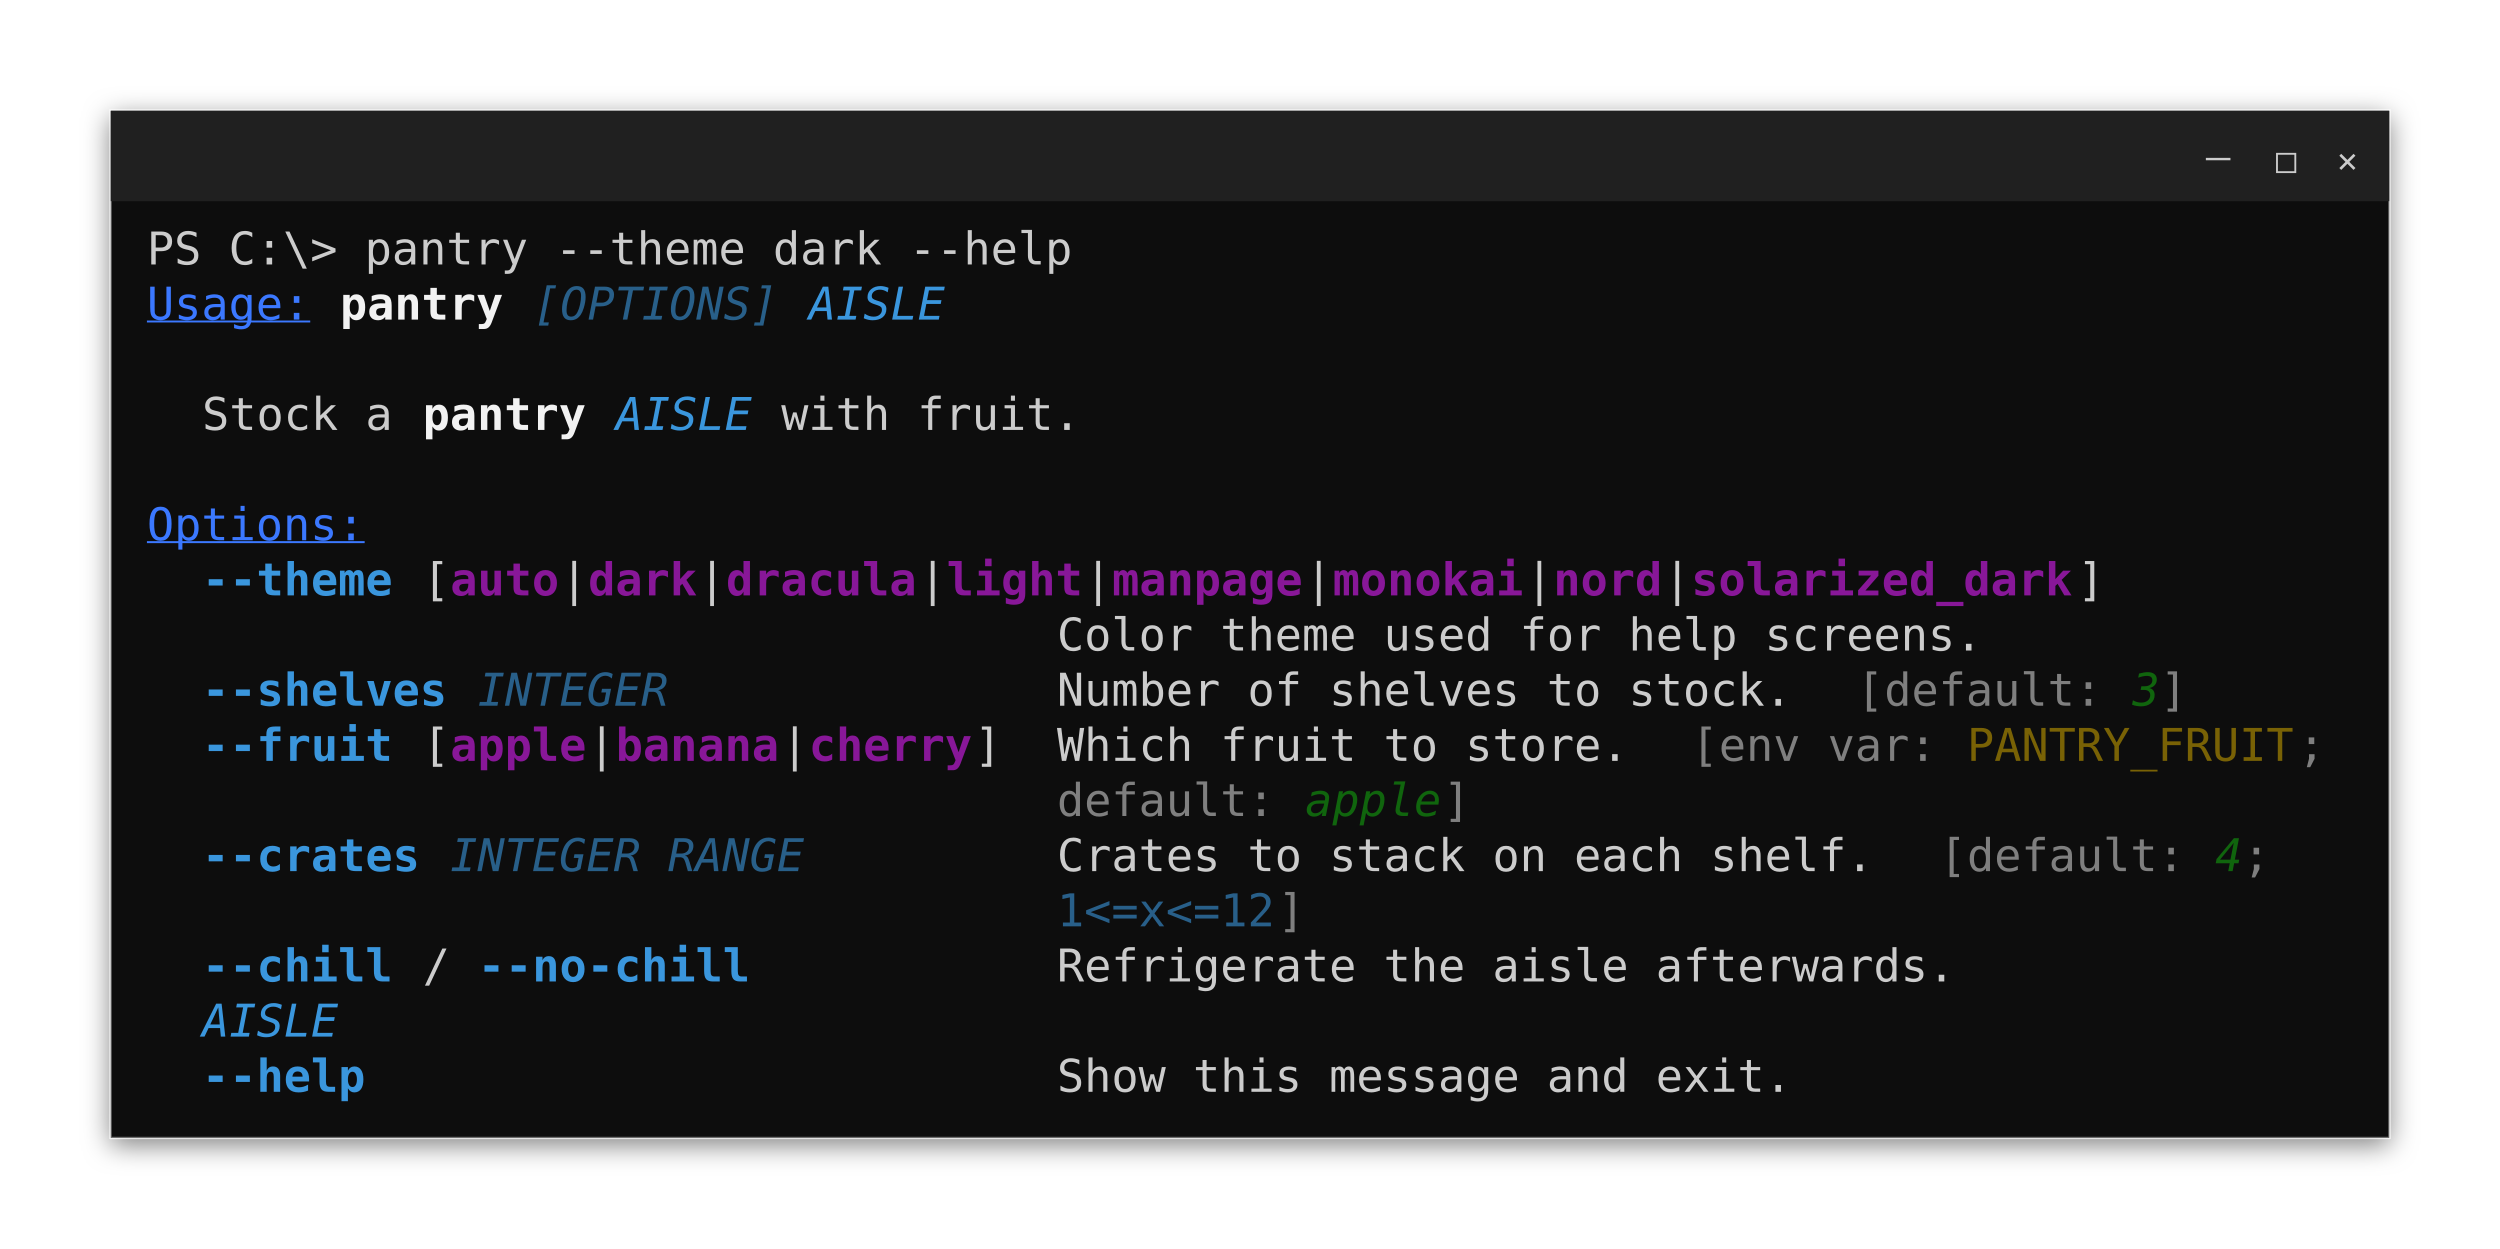
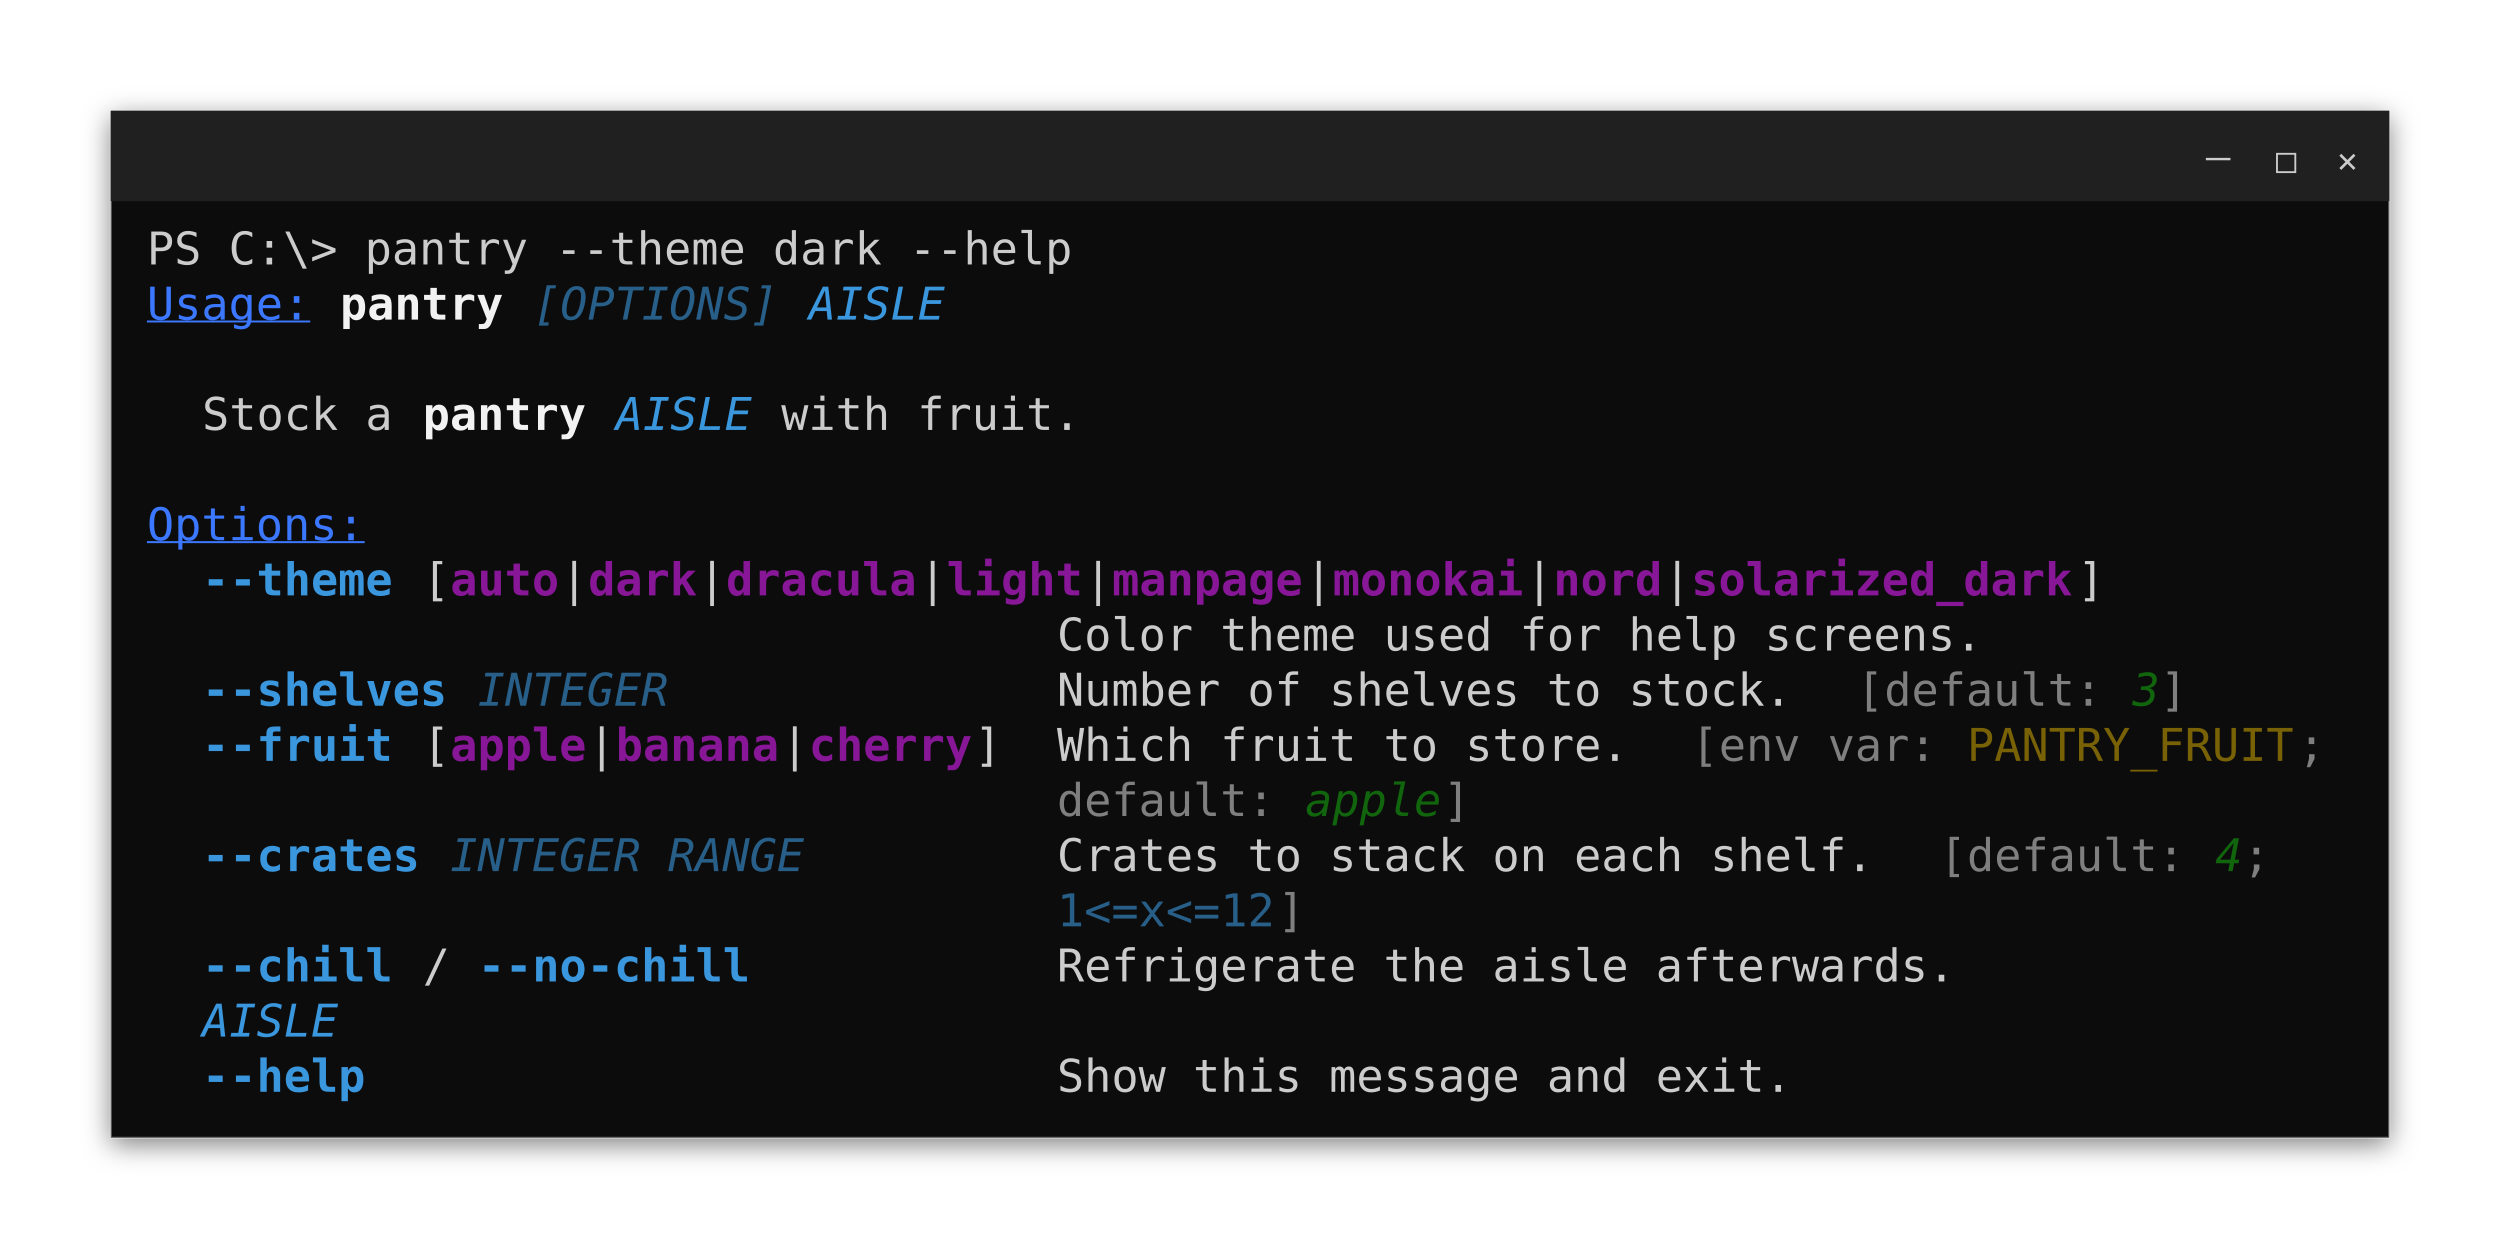
<svg xmlns="http://www.w3.org/2000/svg" viewBox="0 0 1106 552.4">
  <style>
    .preset-windows-screen-matrix {
        font-family: 'Cascadia Code', 'Cascadia Mono', Consolas, monospace;
        font-size: 20px;
        line-height: 24.4px;
        font-variant-east-asian: full-width;
    }
    .preset-windows-screen-title {
        font-size: 18px;
        font-weight: bold;
        font-family: 'Cascadia Code', 'Cascadia Mono', Consolas, monospace;
    }
    .preset-windows-screen-r1 { fill: #cccccc }
    .preset-windows-screen-r2 { fill: #3b78ff;text-decoration: underline }
    .preset-windows-screen-r3 { fill: #f2f2f2;font-weight: bold }
    .preset-windows-screen-r4 { fill: #285f89;font-style: italic }
    .preset-windows-screen-r5 { fill: #3a96dd;font-style: italic }
    .preset-windows-screen-r6 { fill: #3a96dd;font-weight: bold }
    .preset-windows-screen-r7 { fill: #881798;font-weight: bold }
    .preset-windows-screen-r8 { fill: #7f7f7f }
    .preset-windows-screen-r9 { fill: #10650d;font-style: italic }
    .preset-windows-screen-r10 { fill: #796205 }
    .preset-windows-screen-r11 { fill: #285f89 }
</style>
  <defs>
    <clipPath id="preset-windows-screen-clip">
      <rect x="0" y="0" width="976" height="390.4" />
    </clipPath>
    <filter id="preset-windows-screen-shadow" x="-50%" y="-50%" width="200%" height="200%">
-       <feDropShadow dx="0" dy="3" stdDeviation="6" flood-color="rgba(0,0,0,0.5)" />
+       <feGaussianBlur in="SourceAlpha" stdDeviation="6" />
+       <feOffset dx="0" dy="3" result="cast" />
+       <feFlood flood-color="rgba(0,0,0,0.5)" />
+       <feComposite in2="cast" operator="in" />
    </filter>
  </defs>
-   <rect fill="#0c0c0c" stroke="rgba(255,255,255,0.35)" stroke-width="1" x="49" y="49" width="1008" height="454.4" rx="0" filter="url(#preset-windows-screen-shadow)" />
+   <rect filter="url(#preset-windows-screen-shadow)" x="49" y="49" width="1008" height="454.4" rx="0" />
+   <rect fill="#0c0c0c" stroke="rgba(255,255,255,0.35)" stroke-width="1" x="49" y="49" width="1008" height="454.4" rx="0" />
  <rect fill="#202020" x="49" y="49" width="1008" height="40" />
  <g transform="translate(49, 49)">
    <text x="994" y="27" text-anchor="end" fill="#cccccc" font-family="'Cascadia Code', 'Cascadia Mono', Consolas, monospace" font-size="15">－  □  ✕</text>
  </g>
  <g transform="translate(65, 97)" clip-path="url(#preset-windows-screen-clip)">
-     <g class="preset-windows-screen-matrix">
+     <g class="preset-windows-screen-matrix" font-family="'Cascadia Code', 'Cascadia Mono', Consolas, monospace" font-size="20" fill="#cccccc">
      <text class="preset-windows-screen-r1" x="0" y="20" textLength="414.8">PS C:\&gt; pantry --theme dark --help</text>
      <text class="preset-windows-screen-r2" x="0" y="44.4" textLength="73.2">Usage:</text>
      <text class="preset-windows-screen-r3" x="85.4" y="44.4" textLength="73.2">pantry</text>
      <text class="preset-windows-screen-r4" x="170.8" y="44.4" textLength="109.8">[OPTIONS]</text>
      <text class="preset-windows-screen-r5" x="292.8" y="44.4" textLength="61">AISLE</text>
      <text class="preset-windows-screen-r1" x="24.4" y="93.2" textLength="85.4">Stock a</text>
      <text class="preset-windows-screen-r3" x="122" y="93.2" textLength="73.2">pantry</text>
      <text class="preset-windows-screen-r5" x="207.4" y="93.2" textLength="61">AISLE</text>
      <text class="preset-windows-screen-r1" x="280.6" y="93.2" textLength="134.2">with fruit.</text>
      <text class="preset-windows-screen-r2" x="0" y="142" textLength="97.6">Options:</text>
      <text class="preset-windows-screen-r6" x="24.4" y="166.4" textLength="85.4">--theme</text>
      <text class="preset-windows-screen-r1" x="122" y="166.4" textLength="12.2">[</text>
      <text class="preset-windows-screen-r7" x="134.2" y="166.4" textLength="48.8">auto</text>
      <text class="preset-windows-screen-r1" x="183" y="166.4" textLength="12.2">|</text>
      <text class="preset-windows-screen-r7" x="195.2" y="166.4" textLength="48.8">dark</text>
      <text class="preset-windows-screen-r1" x="244" y="166.4" textLength="12.2">|</text>
      <text class="preset-windows-screen-r7" x="256.2" y="166.4" textLength="85.4">dracula</text>
      <text class="preset-windows-screen-r1" x="341.6" y="166.4" textLength="12.2">|</text>
      <text class="preset-windows-screen-r7" x="353.8" y="166.4" textLength="61">light</text>
      <text class="preset-windows-screen-r1" x="414.8" y="166.4" textLength="12.2">|</text>
      <text class="preset-windows-screen-r7" x="427" y="166.4" textLength="85.4">manpage</text>
      <text class="preset-windows-screen-r1" x="512.4" y="166.4" textLength="12.2">|</text>
      <text class="preset-windows-screen-r7" x="524.6" y="166.4" textLength="85.4">monokai</text>
      <text class="preset-windows-screen-r1" x="610" y="166.4" textLength="12.2">|</text>
      <text class="preset-windows-screen-r7" x="622.2" y="166.4" textLength="48.8">nord</text>
      <text class="preset-windows-screen-r1" x="671" y="166.4" textLength="12.2">|</text>
      <text class="preset-windows-screen-r7" x="683.2" y="166.4" textLength="170.8">solarized_dark</text>
      <text class="preset-windows-screen-r1" x="854" y="166.4" textLength="12.2">]</text>
      <text class="preset-windows-screen-r1" x="402.6" y="190.8" textLength="414.8">Color theme used for help screens.</text>
      <text class="preset-windows-screen-r6" x="24.4" y="215.2" textLength="109.8">--shelves</text>
      <text class="preset-windows-screen-r4" x="146.4" y="215.2" textLength="85.4">INTEGER</text>
      <text class="preset-windows-screen-r1" x="402.6" y="215.2" textLength="329.4">Number of shelves to stock.</text>
      <text class="preset-windows-screen-r8" x="756.4" y="215.2" textLength="12.2">[</text>
      <text class="preset-windows-screen-r8" x="768.6" y="215.2" textLength="97.6">default:</text>
      <text class="preset-windows-screen-r9" x="878.4" y="215.2" textLength="12.2">3</text>
      <text class="preset-windows-screen-r8" x="890.6" y="215.2" textLength="12.2">]</text>
      <text class="preset-windows-screen-r6" x="24.4" y="239.6" textLength="85.4">--fruit</text>
      <text class="preset-windows-screen-r1" x="122" y="239.6" textLength="12.2">[</text>
      <text class="preset-windows-screen-r7" x="134.2" y="239.6" textLength="61">apple</text>
      <text class="preset-windows-screen-r1" x="195.2" y="239.6" textLength="12.2">|</text>
      <text class="preset-windows-screen-r7" x="207.4" y="239.6" textLength="73.2">banana</text>
      <text class="preset-windows-screen-r1" x="280.6" y="239.6" textLength="12.2">|</text>
      <text class="preset-windows-screen-r7" x="292.8" y="239.6" textLength="73.2">cherry</text>
      <text class="preset-windows-screen-r1" x="366" y="239.6" textLength="12.2">]</text>
      <text class="preset-windows-screen-r1" x="402.6" y="239.6" textLength="256.2">Which fruit to store.</text>
      <text class="preset-windows-screen-r8" x="683.2" y="239.6" textLength="12.2">[</text>
      <text class="preset-windows-screen-r8" x="695.4" y="239.6" textLength="97.6">env var:</text>
      <text class="preset-windows-screen-r10" x="805.2" y="239.6" textLength="146.4">PANTRY_FRUIT</text>
      <text class="preset-windows-screen-r8" x="951.6" y="239.6" textLength="12.2">;</text>
      <text class="preset-windows-screen-r8" x="402.6" y="264" textLength="97.6">default:</text>
      <text class="preset-windows-screen-r9" x="512.4" y="264" textLength="61">apple</text>
      <text class="preset-windows-screen-r8" x="573.4" y="264" textLength="12.2">]</text>
      <text class="preset-windows-screen-r6" x="24.4" y="288.4" textLength="97.6">--crates</text>
      <text class="preset-windows-screen-r4" x="134.2" y="288.4" textLength="158.6">INTEGER RANGE</text>
      <text class="preset-windows-screen-r1" x="402.6" y="288.4" textLength="366">Crates to stack on each shelf.</text>
      <text class="preset-windows-screen-r8" x="793" y="288.4" textLength="12.2">[</text>
      <text class="preset-windows-screen-r8" x="805.2" y="288.4" textLength="97.6">default:</text>
      <text class="preset-windows-screen-r9" x="915" y="288.4" textLength="12.2">4</text>
      <text class="preset-windows-screen-r8" x="927.2" y="288.4" textLength="12.2">;</text>
      <text class="preset-windows-screen-r11" x="402.6" y="312.8" textLength="97.6">1&lt;=x&lt;=12</text>
      <text class="preset-windows-screen-r8" x="500.2" y="312.8" textLength="12.2">]</text>
      <text class="preset-windows-screen-r6" x="24.4" y="337.2" textLength="85.4">--chill</text>
      <text class="preset-windows-screen-r1" x="122" y="337.2" textLength="12.2">/</text>
      <text class="preset-windows-screen-r6" x="146.4" y="337.2" textLength="122">--no-chill</text>
      <text class="preset-windows-screen-r1" x="402.6" y="337.2" textLength="402.6">Refrigerate the aisle afterwards.</text>
      <text class="preset-windows-screen-r5" x="24.4" y="361.6" textLength="61">AISLE</text>
      <text class="preset-windows-screen-r6" x="24.4" y="386" textLength="73.2">--help</text>
      <text class="preset-windows-screen-r1" x="402.6" y="386" textLength="329.4">Show this message and exit.</text>
    </g>
  </g>
</svg>
